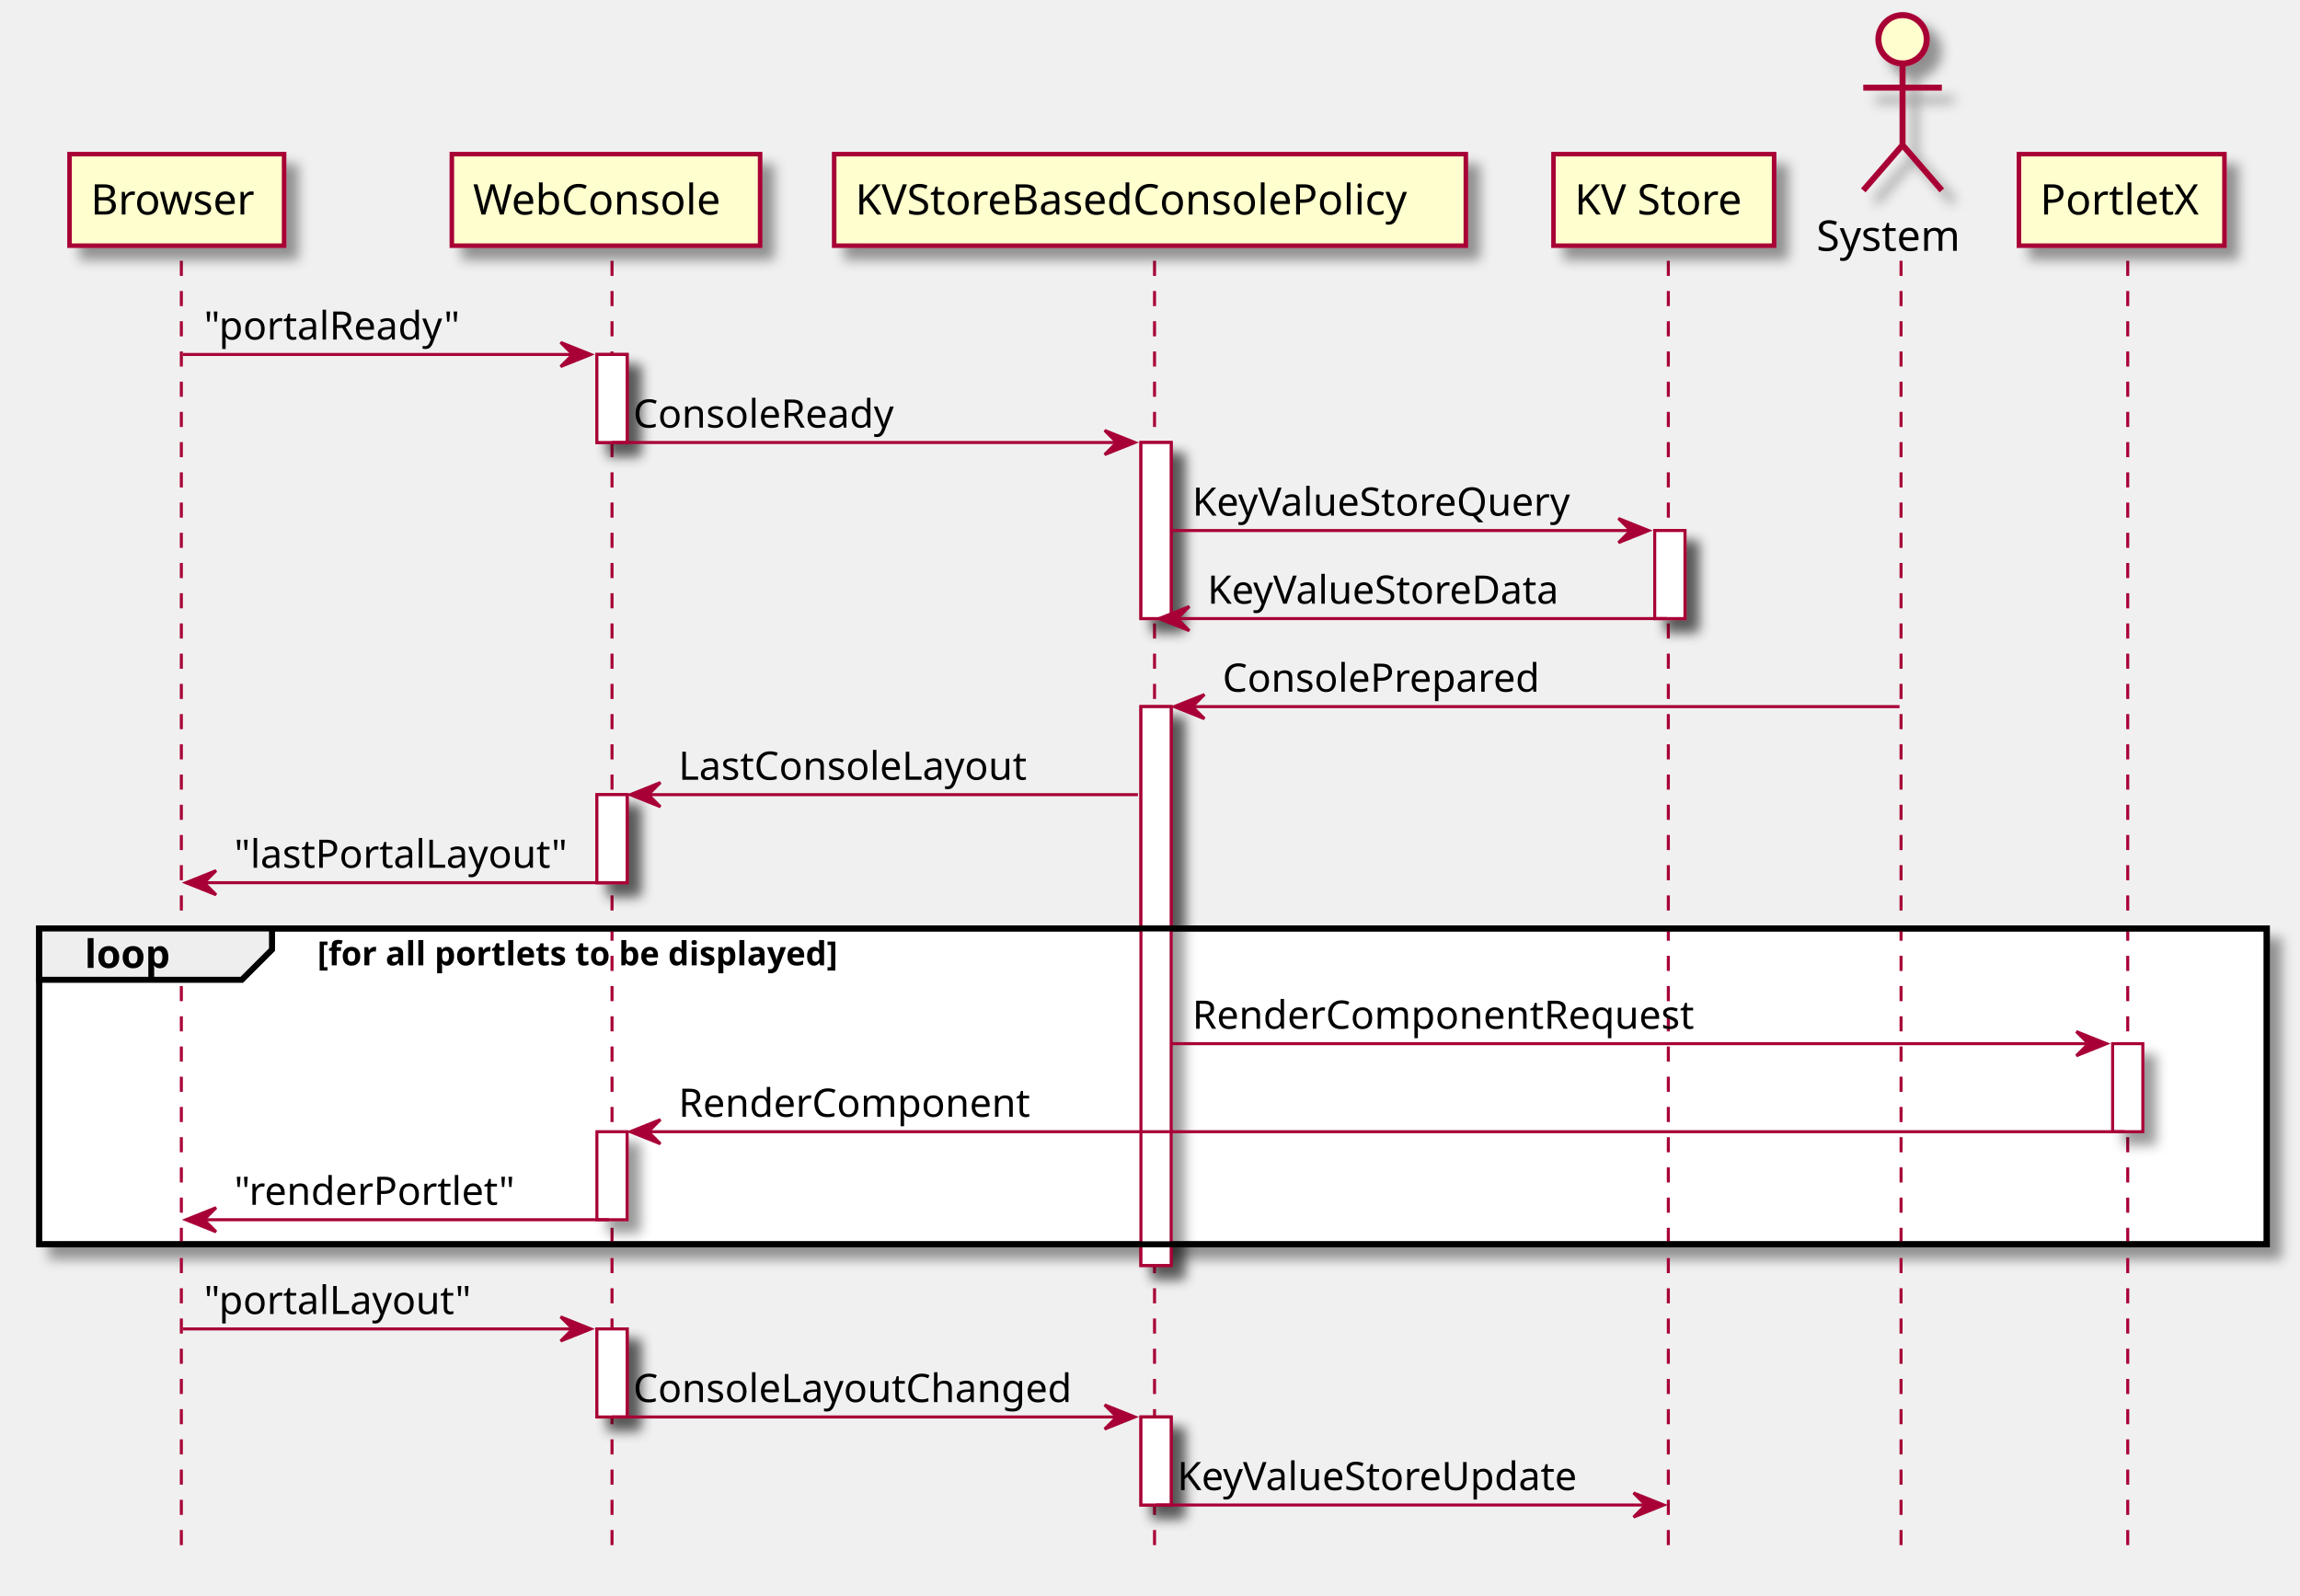
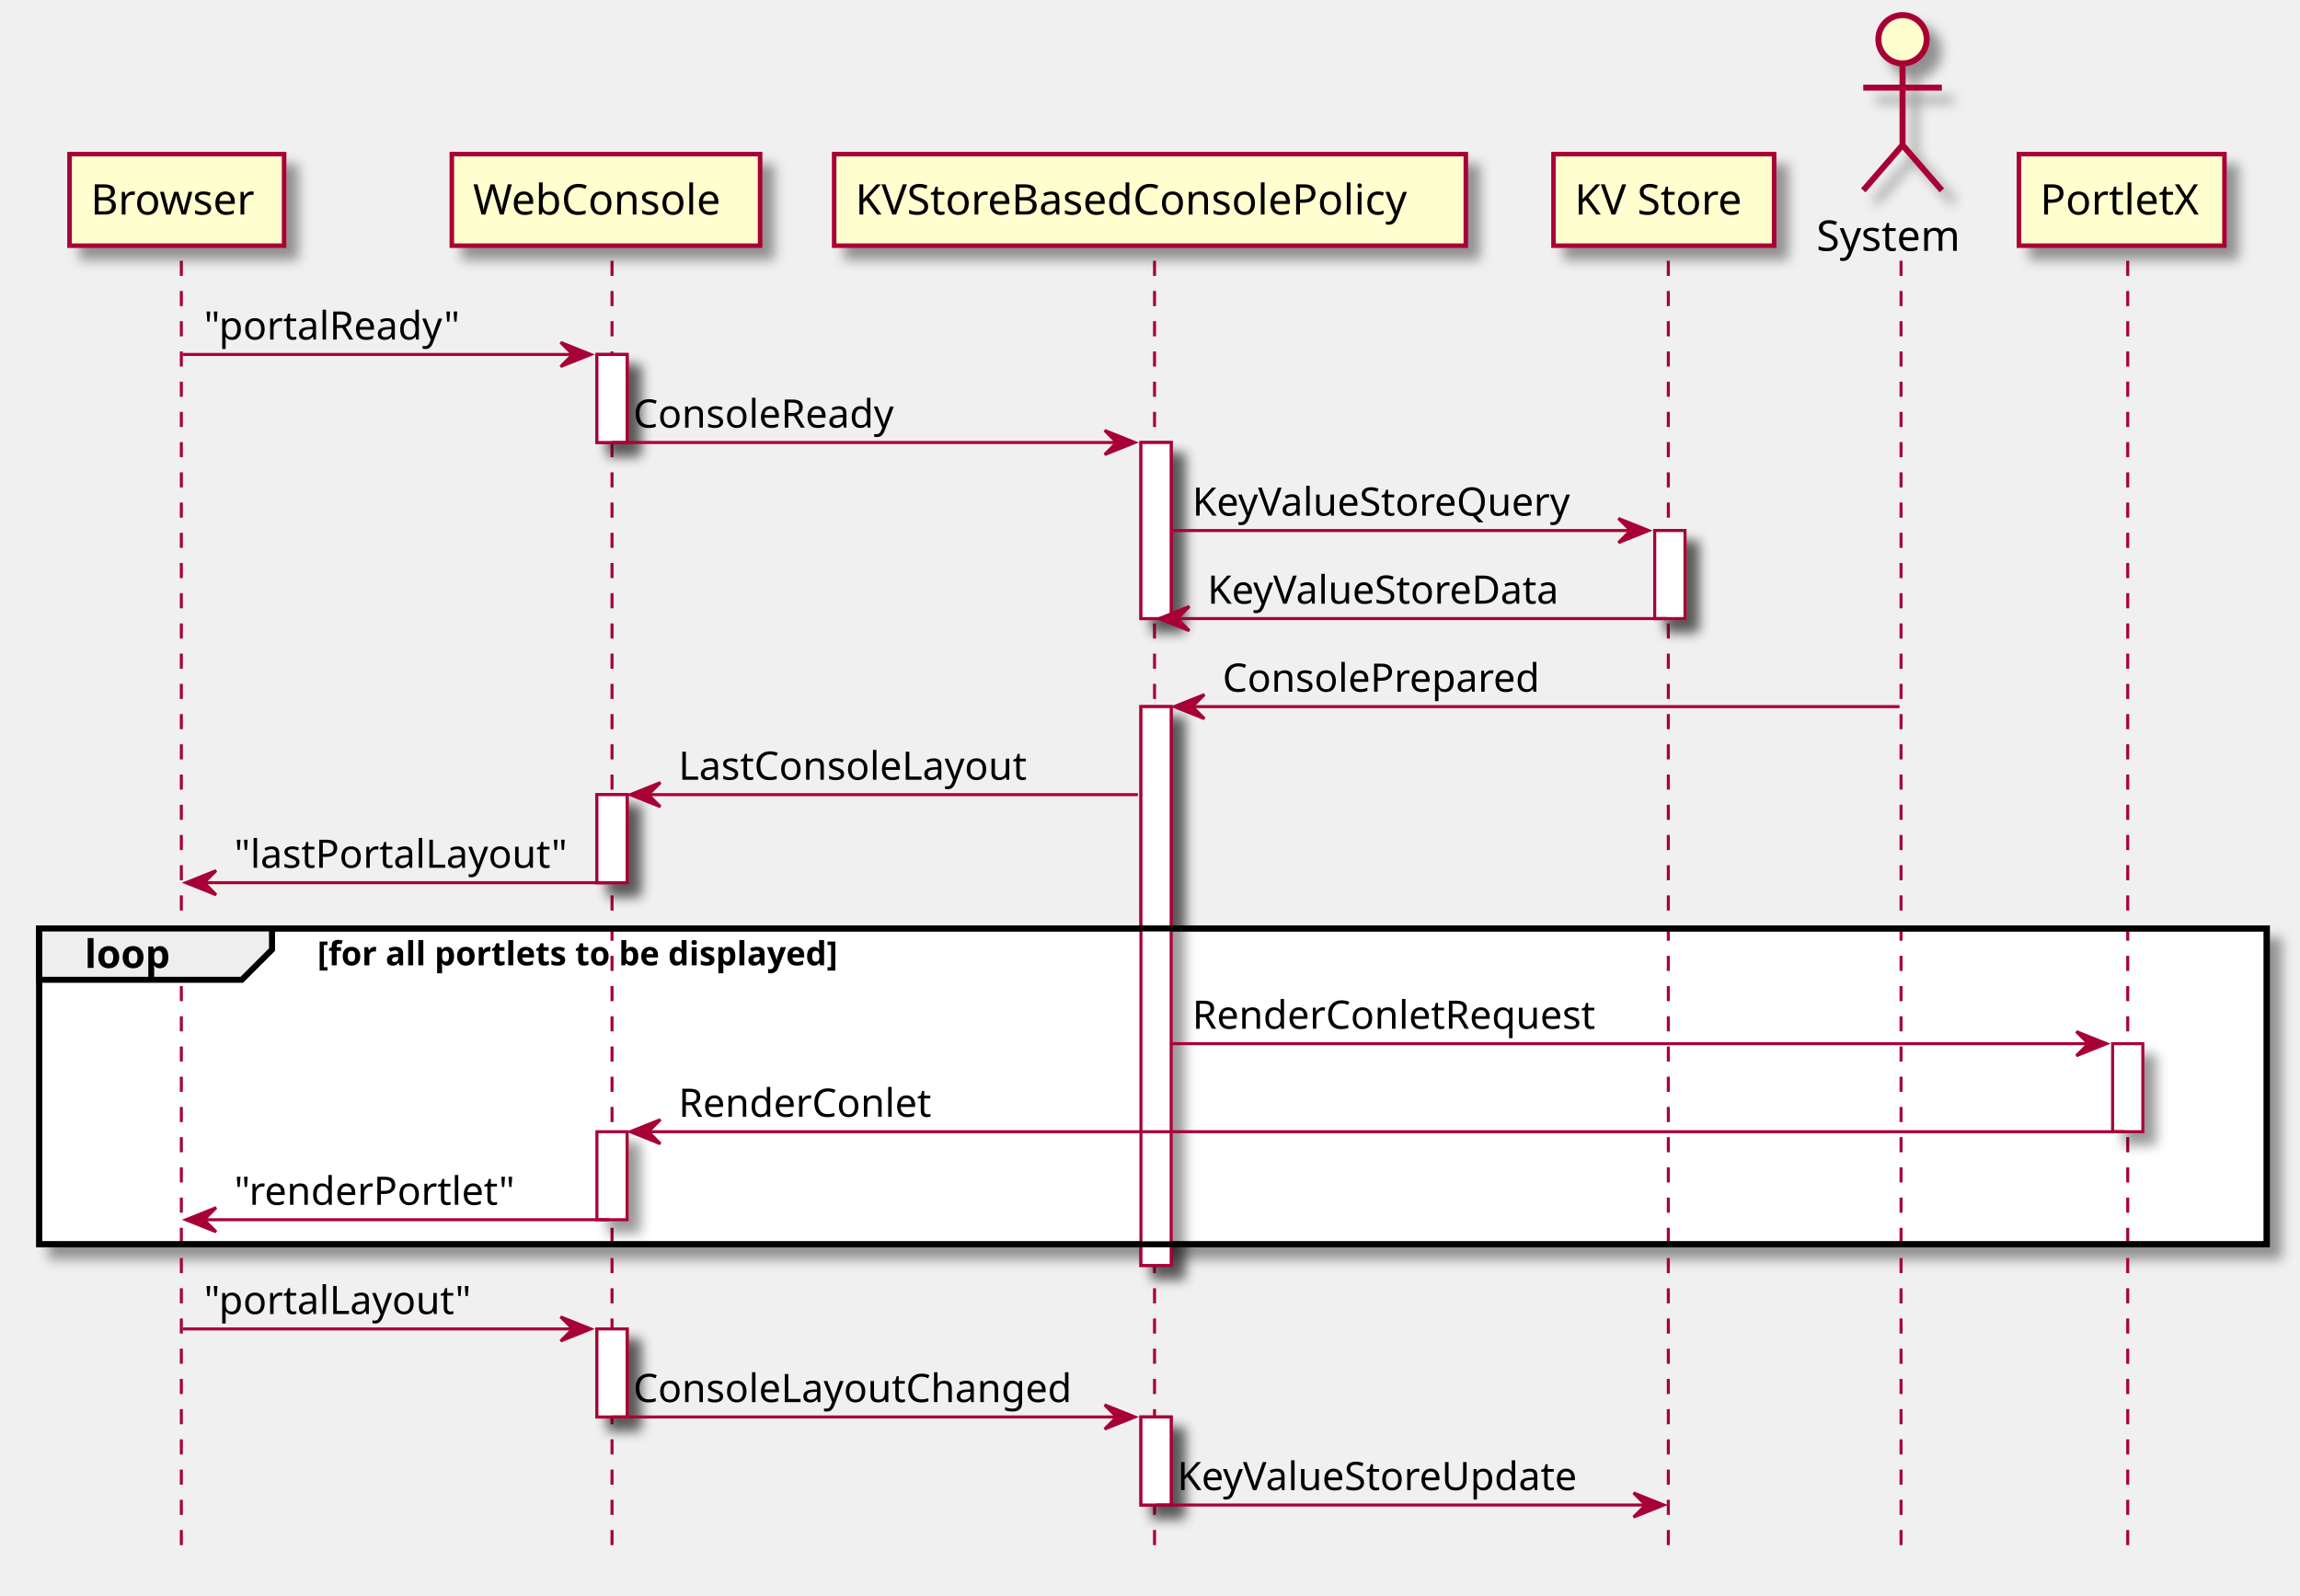
<svg xmlns="http://www.w3.org/2000/svg" contentScriptType="application/ecmascript" contentStyleType="text/css" height="528px" preserveAspectRatio="none" style="width:761px;height:528px;" version="1.1" viewBox="0 0 761 528" width="761px" zoomAndPan="magnify">
  <defs>
-     <filter height="300%" id="f1hnrwhcb86gkr" width="300%" x="-1" y="-1">
+     <filter height="300%" id="fzrcjnwdbszu1" width="300%" x="-1" y="-1">
      <feGaussianBlur result="blurOut" stdDeviation="2.0" />
      <feColorMatrix in="blurOut" result="blurOut2" type="matrix" values="0 0 0 0 0 0 0 0 0 0 0 0 0 0 0 0 0 0 .4 0" />
      <feOffset dx="4.0" dy="4.0" in="blurOut2" result="blurOut3" />
      <feBlend in="SourceGraphic" in2="blurOut3" mode="normal" />
    </filter>
  </defs>
  <g>
-     <rect fill="#FFFFFF" filter="url(#f1hnrwhcb86gkr)" height="29.133" style="stroke: #A80036; stroke-width: 1.0;" width="10" x="197.5" y="117.297" />
-     <rect fill="#FFFFFF" filter="url(#f1hnrwhcb86gkr)" height="29.133" style="stroke: #A80036; stroke-width: 1.0;" width="10" x="197.5" y="262.961" />
-     <rect fill="#FFFFFF" filter="url(#f1hnrwhcb86gkr)" height="29.133" style="stroke: #A80036; stroke-width: 1.0;" width="10" x="197.5" y="374.492" />
-     <rect fill="#FFFFFF" filter="url(#f1hnrwhcb86gkr)" height="29.133" style="stroke: #A80036; stroke-width: 1.0;" width="10" x="197.5" y="439.758" />
-     <rect fill="#FFFFFF" filter="url(#f1hnrwhcb86gkr)" height="58.266" style="stroke: #A80036; stroke-width: 1.0;" width="10" x="377.5" y="146.43" />
-     <rect fill="#FFFFFF" filter="url(#f1hnrwhcb86gkr)" height="184.93" style="stroke: #A80036; stroke-width: 1.0;" width="10" x="377.5" y="233.828" />
-     <rect fill="#FFFFFF" filter="url(#f1hnrwhcb86gkr)" height="29.133" style="stroke: #A80036; stroke-width: 1.0;" width="10" x="377.5" y="468.891" />
-     <rect fill="#FFFFFF" filter="url(#f1hnrwhcb86gkr)" height="29.133" style="stroke: #A80036; stroke-width: 1.0;" width="10" x="547.5" y="175.562" />
-     <rect fill="#FFFFFF" filter="url(#f1hnrwhcb86gkr)" height="29.133" style="stroke: #A80036; stroke-width: 1.0;" width="10" x="699" y="345.359" />
-     <rect fill="#FFFFFF" filter="url(#f1hnrwhcb86gkr)" height="104.531" style="stroke: #000000; stroke-width: 2.0;" width="737" x="13" y="307.227" />
+     <rect fill="#FFFFFF" filter="url(#fzrcjnwdbszu1)" height="29.133" style="stroke: #A80036; stroke-width: 1.0;" width="10" x="197.5" y="117.297" />
+     <rect fill="#FFFFFF" filter="url(#fzrcjnwdbszu1)" height="29.133" style="stroke: #A80036; stroke-width: 1.0;" width="10" x="197.5" y="262.961" />
+     <rect fill="#FFFFFF" filter="url(#fzrcjnwdbszu1)" height="29.133" style="stroke: #A80036; stroke-width: 1.0;" width="10" x="197.5" y="374.492" />
+     <rect fill="#FFFFFF" filter="url(#fzrcjnwdbszu1)" height="29.133" style="stroke: #A80036; stroke-width: 1.0;" width="10" x="197.5" y="439.758" />
+     <rect fill="#FFFFFF" filter="url(#fzrcjnwdbszu1)" height="58.266" style="stroke: #A80036; stroke-width: 1.0;" width="10" x="377.5" y="146.43" />
+     <rect fill="#FFFFFF" filter="url(#fzrcjnwdbszu1)" height="184.93" style="stroke: #A80036; stroke-width: 1.0;" width="10" x="377.5" y="233.828" />
+     <rect fill="#FFFFFF" filter="url(#fzrcjnwdbszu1)" height="29.133" style="stroke: #A80036; stroke-width: 1.0;" width="10" x="377.5" y="468.891" />
+     <rect fill="#FFFFFF" filter="url(#fzrcjnwdbszu1)" height="29.133" style="stroke: #A80036; stroke-width: 1.0;" width="10" x="547.5" y="175.562" />
+     <rect fill="#FFFFFF" filter="url(#fzrcjnwdbszu1)" height="29.133" style="stroke: #A80036; stroke-width: 1.0;" width="10" x="699" y="345.359" />
+     <rect fill="#FFFFFF" filter="url(#fzrcjnwdbszu1)" height="104.531" style="stroke: #000000; stroke-width: 2.0;" width="737" x="13" y="307.227" />
    <line style="stroke: #A80036; stroke-width: 1.0; stroke-dasharray: 5.0,5.0;" x1="60" x2="60" y1="86.297" y2="516.156" />
    <line style="stroke: #A80036; stroke-width: 1.0; stroke-dasharray: 5.0,5.0;" x1="202.5" x2="202.5" y1="86.297" y2="516.156" />
    <line style="stroke: #A80036; stroke-width: 1.0; stroke-dasharray: 5.0,5.0;" x1="382" x2="382" y1="86.297" y2="516.156" />
    <line style="stroke: #A80036; stroke-width: 1.0; stroke-dasharray: 5.0,5.0;" x1="552" x2="552" y1="86.297" y2="516.156" />
    <line style="stroke: #A80036; stroke-width: 1.0; stroke-dasharray: 5.0,5.0;" x1="629" x2="629" y1="86.297" y2="516.156" />
    <line style="stroke: #A80036; stroke-width: 1.0; stroke-dasharray: 5.0,5.0;" x1="704" x2="704" y1="86.297" y2="516.156" />
-     <rect fill="#FEFECE" filter="url(#f1hnrwhcb86gkr)" height="30.297" style="stroke: #A80036; stroke-width: 1.5;" width="71" x="23" y="51" />
+     <rect fill="#FEFECE" filter="url(#fzrcjnwdbszu1)" height="30.297" style="stroke: #A80036; stroke-width: 1.5;" width="71" x="23" y="51" />
    <text fill="#000000" font-family="sans-serif" font-size="14" lengthAdjust="spacingAndGlyphs" textLength="57" x="30" y="70.995">Browser</text>
-     <rect fill="#FEFECE" filter="url(#f1hnrwhcb86gkr)" height="30.297" style="stroke: #A80036; stroke-width: 1.5;" width="102" x="149.5" y="51" />
+     <rect fill="#FEFECE" filter="url(#fzrcjnwdbszu1)" height="30.297" style="stroke: #A80036; stroke-width: 1.5;" width="102" x="149.5" y="51" />
    <text fill="#000000" font-family="sans-serif" font-size="14" lengthAdjust="spacingAndGlyphs" textLength="88" x="156.5" y="70.995">WebConsole</text>
-     <rect fill="#FEFECE" filter="url(#f1hnrwhcb86gkr)" height="30.297" style="stroke: #A80036; stroke-width: 1.5;" width="209" x="276" y="51" />
+     <rect fill="#FEFECE" filter="url(#fzrcjnwdbszu1)" height="30.297" style="stroke: #A80036; stroke-width: 1.5;" width="209" x="276" y="51" />
    <text fill="#000000" font-family="sans-serif" font-size="14" lengthAdjust="spacingAndGlyphs" textLength="195" x="283" y="70.995">KVStoreBasedConsolePolicy</text>
-     <rect fill="#FEFECE" filter="url(#f1hnrwhcb86gkr)" height="30.297" style="stroke: #A80036; stroke-width: 1.5;" width="73" x="514" y="51" />
+     <rect fill="#FEFECE" filter="url(#fzrcjnwdbszu1)" height="30.297" style="stroke: #A80036; stroke-width: 1.5;" width="73" x="514" y="51" />
    <text fill="#000000" font-family="sans-serif" font-size="14" lengthAdjust="spacingAndGlyphs" textLength="59" x="521" y="70.995">KV Store</text>
    <text fill="#000000" font-family="sans-serif" font-size="14" lengthAdjust="spacingAndGlyphs" textLength="51" x="601" y="82.995">System</text>
-     <ellipse cx="629.5" cy="13" fill="#FEFECE" filter="url(#f1hnrwhcb86gkr)" rx="8" ry="8" style="stroke: #A80036; stroke-width: 2.0;" />
-     <path d="M629.5,21 L629.5,48 M616.5,29 L642.5,29 M629.5,48 L616.5,63 M629.5,48 L642.5,63 " fill="#FEFECE" filter="url(#f1hnrwhcb86gkr)" style="stroke: #A80036; stroke-width: 2.0;" />
-     <rect fill="#FEFECE" filter="url(#f1hnrwhcb86gkr)" height="30.297" style="stroke: #A80036; stroke-width: 1.5;" width="68" x="668" y="51" />
+     <ellipse cx="629.5" cy="13" fill="#FEFECE" filter="url(#fzrcjnwdbszu1)" rx="8" ry="8" style="stroke: #A80036; stroke-width: 2.0;" />
+     <path d="M629.5,21 L629.5,48 M616.5,29 L642.5,29 M629.5,48 L616.5,63 M629.5,48 L642.5,63 " fill="#FEFECE" filter="url(#fzrcjnwdbszu1)" style="stroke: #A80036; stroke-width: 2.0;" />
+     <rect fill="#FEFECE" filter="url(#fzrcjnwdbszu1)" height="30.297" style="stroke: #A80036; stroke-width: 1.5;" width="68" x="668" y="51" />
    <text fill="#000000" font-family="sans-serif" font-size="14" lengthAdjust="spacingAndGlyphs" textLength="54" x="675" y="70.995">PortletX</text>
-     <rect fill="#FFFFFF" filter="url(#f1hnrwhcb86gkr)" height="29.133" style="stroke: #A80036; stroke-width: 1.0;" width="10" x="197.5" y="117.297" />
-     <rect fill="#FFFFFF" filter="url(#f1hnrwhcb86gkr)" height="29.133" style="stroke: #A80036; stroke-width: 1.0;" width="10" x="197.5" y="262.961" />
-     <rect fill="#FFFFFF" filter="url(#f1hnrwhcb86gkr)" height="29.133" style="stroke: #A80036; stroke-width: 1.0;" width="10" x="197.5" y="374.492" />
-     <rect fill="#FFFFFF" filter="url(#f1hnrwhcb86gkr)" height="29.133" style="stroke: #A80036; stroke-width: 1.0;" width="10" x="197.5" y="439.758" />
-     <rect fill="#FFFFFF" filter="url(#f1hnrwhcb86gkr)" height="58.266" style="stroke: #A80036; stroke-width: 1.0;" width="10" x="377.5" y="146.43" />
-     <rect fill="#FFFFFF" filter="url(#f1hnrwhcb86gkr)" height="184.93" style="stroke: #A80036; stroke-width: 1.0;" width="10" x="377.5" y="233.828" />
-     <rect fill="#FFFFFF" filter="url(#f1hnrwhcb86gkr)" height="29.133" style="stroke: #A80036; stroke-width: 1.0;" width="10" x="377.5" y="468.891" />
-     <rect fill="#FFFFFF" filter="url(#f1hnrwhcb86gkr)" height="29.133" style="stroke: #A80036; stroke-width: 1.0;" width="10" x="547.5" y="175.562" />
-     <rect fill="#FFFFFF" filter="url(#f1hnrwhcb86gkr)" height="29.133" style="stroke: #A80036; stroke-width: 1.0;" width="10" x="699" y="345.359" />
+     <rect fill="#FFFFFF" filter="url(#fzrcjnwdbszu1)" height="29.133" style="stroke: #A80036; stroke-width: 1.0;" width="10" x="197.5" y="117.297" />
+     <rect fill="#FFFFFF" filter="url(#fzrcjnwdbszu1)" height="29.133" style="stroke: #A80036; stroke-width: 1.0;" width="10" x="197.5" y="262.961" />
+     <rect fill="#FFFFFF" filter="url(#fzrcjnwdbszu1)" height="29.133" style="stroke: #A80036; stroke-width: 1.0;" width="10" x="197.5" y="374.492" />
+     <rect fill="#FFFFFF" filter="url(#fzrcjnwdbszu1)" height="29.133" style="stroke: #A80036; stroke-width: 1.0;" width="10" x="197.5" y="439.758" />
+     <rect fill="#FFFFFF" filter="url(#fzrcjnwdbszu1)" height="58.266" style="stroke: #A80036; stroke-width: 1.0;" width="10" x="377.5" y="146.43" />
+     <rect fill="#FFFFFF" filter="url(#fzrcjnwdbszu1)" height="184.93" style="stroke: #A80036; stroke-width: 1.0;" width="10" x="377.5" y="233.828" />
+     <rect fill="#FFFFFF" filter="url(#fzrcjnwdbszu1)" height="29.133" style="stroke: #A80036; stroke-width: 1.0;" width="10" x="377.5" y="468.891" />
+     <rect fill="#FFFFFF" filter="url(#fzrcjnwdbszu1)" height="29.133" style="stroke: #A80036; stroke-width: 1.0;" width="10" x="547.5" y="175.562" />
+     <rect fill="#FFFFFF" filter="url(#fzrcjnwdbszu1)" height="29.133" style="stroke: #A80036; stroke-width: 1.0;" width="10" x="699" y="345.359" />
    <polygon fill="#A80036" points="185.5,113.297,195.5,117.297,185.5,121.297,189.5,117.297" style="stroke: #A80036; stroke-width: 1.0;" />
    <line style="stroke: #A80036; stroke-width: 1.0;" x1="60.5" x2="191.5" y1="117.297" y2="117.297" />
    <text fill="#000000" font-family="sans-serif" font-size="13" lengthAdjust="spacingAndGlyphs" textLength="86" x="67.5" y="112.364">"portalReady"</text>
    <polygon fill="#A80036" points="365.5,142.43,375.5,146.43,365.5,150.43,369.5,146.43" style="stroke: #A80036; stroke-width: 1.0;" />
    <line style="stroke: #A80036; stroke-width: 1.0;" x1="202.5" x2="371.5" y1="146.43" y2="146.43" />
    <text fill="#000000" font-family="sans-serif" font-size="13" lengthAdjust="spacingAndGlyphs" textLength="90" x="209.5" y="141.497">ConsoleReady</text>
    <polygon fill="#A80036" points="535.5,171.562,545.5,175.562,535.5,179.562,539.5,175.562" style="stroke: #A80036; stroke-width: 1.0;" />
    <line style="stroke: #A80036; stroke-width: 1.0;" x1="387.5" x2="541.5" y1="175.562" y2="175.562" />
    <text fill="#000000" font-family="sans-serif" font-size="13" lengthAdjust="spacingAndGlyphs" textLength="132" x="394.5" y="170.629">KeyValueStoreQuery</text>
    <polygon fill="#A80036" points="393.5,200.695,383.5,204.695,393.5,208.695,389.5,204.695" style="stroke: #A80036; stroke-width: 1.0;" />
    <line style="stroke: #A80036; stroke-width: 1.0;" x1="387.5" x2="551.5" y1="204.695" y2="204.695" />
    <text fill="#000000" font-family="sans-serif" font-size="13" lengthAdjust="spacingAndGlyphs" textLength="125" x="399.5" y="199.762">KeyValueStoreData</text>
    <polygon fill="#A80036" points="398.5,229.828,388.5,233.828,398.5,237.828,394.5,233.828" style="stroke: #A80036; stroke-width: 1.0;" />
    <line style="stroke: #A80036; stroke-width: 1.0;" x1="392.5" x2="628.5" y1="233.828" y2="233.828" />
    <text fill="#000000" font-family="sans-serif" font-size="13" lengthAdjust="spacingAndGlyphs" textLength="109" x="404.5" y="228.895">ConsolePrepared</text>
    <polygon fill="#A80036" points="218.5,258.961,208.5,262.961,218.5,266.961,214.5,262.961" style="stroke: #A80036; stroke-width: 1.0;" />
    <line style="stroke: #A80036; stroke-width: 1.0;" x1="212.5" x2="376.5" y1="262.961" y2="262.961" />
    <text fill="#000000" font-family="sans-serif" font-size="13" lengthAdjust="spacingAndGlyphs" textLength="121" x="224.5" y="258.028">LastConsoleLayout</text>
    <polygon fill="#A80036" points="71.5,288.094,61.5,292.094,71.5,296.094,67.5,292.094" style="stroke: #A80036; stroke-width: 1.0;" />
    <line style="stroke: #A80036; stroke-width: 1.0;" x1="65.5" x2="201.5" y1="292.094" y2="292.094" />
    <text fill="#000000" font-family="sans-serif" font-size="13" lengthAdjust="spacingAndGlyphs" textLength="113" x="77.5" y="287.161">"lastPortalLayout"</text>
    <rect fill="none" height="104.531" style="stroke: #000000; stroke-width: 2.0;" width="737" x="13" y="307.227" />
    <polygon fill="#EEEEEE" points="13,307.227,90,307.227,90,314.227,80,324.227,13,324.227,13,307.227" style="stroke: #000000; stroke-width: 2.0;" />
    <text fill="#000000" font-family="sans-serif" font-size="13" font-weight="bold" lengthAdjust="spacingAndGlyphs" textLength="32" x="28" y="320.293">loop</text>
    <text fill="#000000" font-family="sans-serif" font-size="11" font-weight="bold" lengthAdjust="spacingAndGlyphs" textLength="205" x="105" y="319.437">[for all portlets to be displayed]</text>
    <polygon fill="#A80036" points="687,341.359,697,345.359,687,349.359,691,345.359" style="stroke: #A80036; stroke-width: 1.0;" />
    <line style="stroke: #A80036; stroke-width: 1.0;" x1="387.5" x2="693" y1="345.359" y2="345.359" />
-     <text fill="#000000" font-family="sans-serif" font-size="13" lengthAdjust="spacingAndGlyphs" textLength="172" x="394.5" y="340.426">RenderComponentRequest</text>
+     <text fill="#000000" font-family="sans-serif" font-size="13" lengthAdjust="spacingAndGlyphs" textLength="138" x="394.5" y="340.426">RenderConletRequest</text>
    <polygon fill="#A80036" points="218.5,370.492,208.5,374.492,218.5,378.492,214.5,374.492" style="stroke: #A80036; stroke-width: 1.0;" />
    <line style="stroke: #A80036; stroke-width: 1.0;" x1="212.5" x2="703" y1="374.492" y2="374.492" />
-     <text fill="#000000" font-family="sans-serif" font-size="13" lengthAdjust="spacingAndGlyphs" textLength="120" x="224.5" y="369.559">RenderComponent</text>
+     <text fill="#000000" font-family="sans-serif" font-size="13" lengthAdjust="spacingAndGlyphs" textLength="86" x="224.5" y="369.559">RenderConlet</text>
    <polygon fill="#A80036" points="71.5,399.625,61.5,403.625,71.5,407.625,67.5,403.625" style="stroke: #A80036; stroke-width: 1.0;" />
    <line style="stroke: #A80036; stroke-width: 1.0;" x1="65.5" x2="201.5" y1="403.625" y2="403.625" />
    <text fill="#000000" font-family="sans-serif" font-size="13" lengthAdjust="spacingAndGlyphs" textLength="94" x="77.5" y="398.692">"renderPortlet"</text>
    <polygon fill="#A80036" points="185.5,435.758,195.5,439.758,185.5,443.758,189.5,439.758" style="stroke: #A80036; stroke-width: 1.0;" />
    <line style="stroke: #A80036; stroke-width: 1.0;" x1="60.5" x2="191.5" y1="439.758" y2="439.758" />
    <text fill="#000000" font-family="sans-serif" font-size="13" lengthAdjust="spacingAndGlyphs" textLength="90" x="67.5" y="434.825">"portalLayout"</text>
    <polygon fill="#A80036" points="365.5,464.891,375.5,468.891,365.5,472.891,369.5,468.891" style="stroke: #A80036; stroke-width: 1.0;" />
    <line style="stroke: #A80036; stroke-width: 1.0;" x1="202.5" x2="371.5" y1="468.891" y2="468.891" />
    <text fill="#000000" font-family="sans-serif" font-size="13" lengthAdjust="spacingAndGlyphs" textLength="151" x="209.5" y="463.957">ConsoleLayoutChanged</text>
    <polygon fill="#A80036" points="540.5,494.023,550.5,498.023,540.5,502.023,544.5,498.023" style="stroke: #A80036; stroke-width: 1.0;" />
    <line style="stroke: #A80036; stroke-width: 1.0;" x1="382.5" x2="546.5" y1="498.023" y2="498.023" />
    <text fill="#000000" font-family="sans-serif" font-size="13" lengthAdjust="spacingAndGlyphs" textLength="141" x="389.5" y="493.09">KeyValueStoreUpdate</text>
  </g>
</svg>
